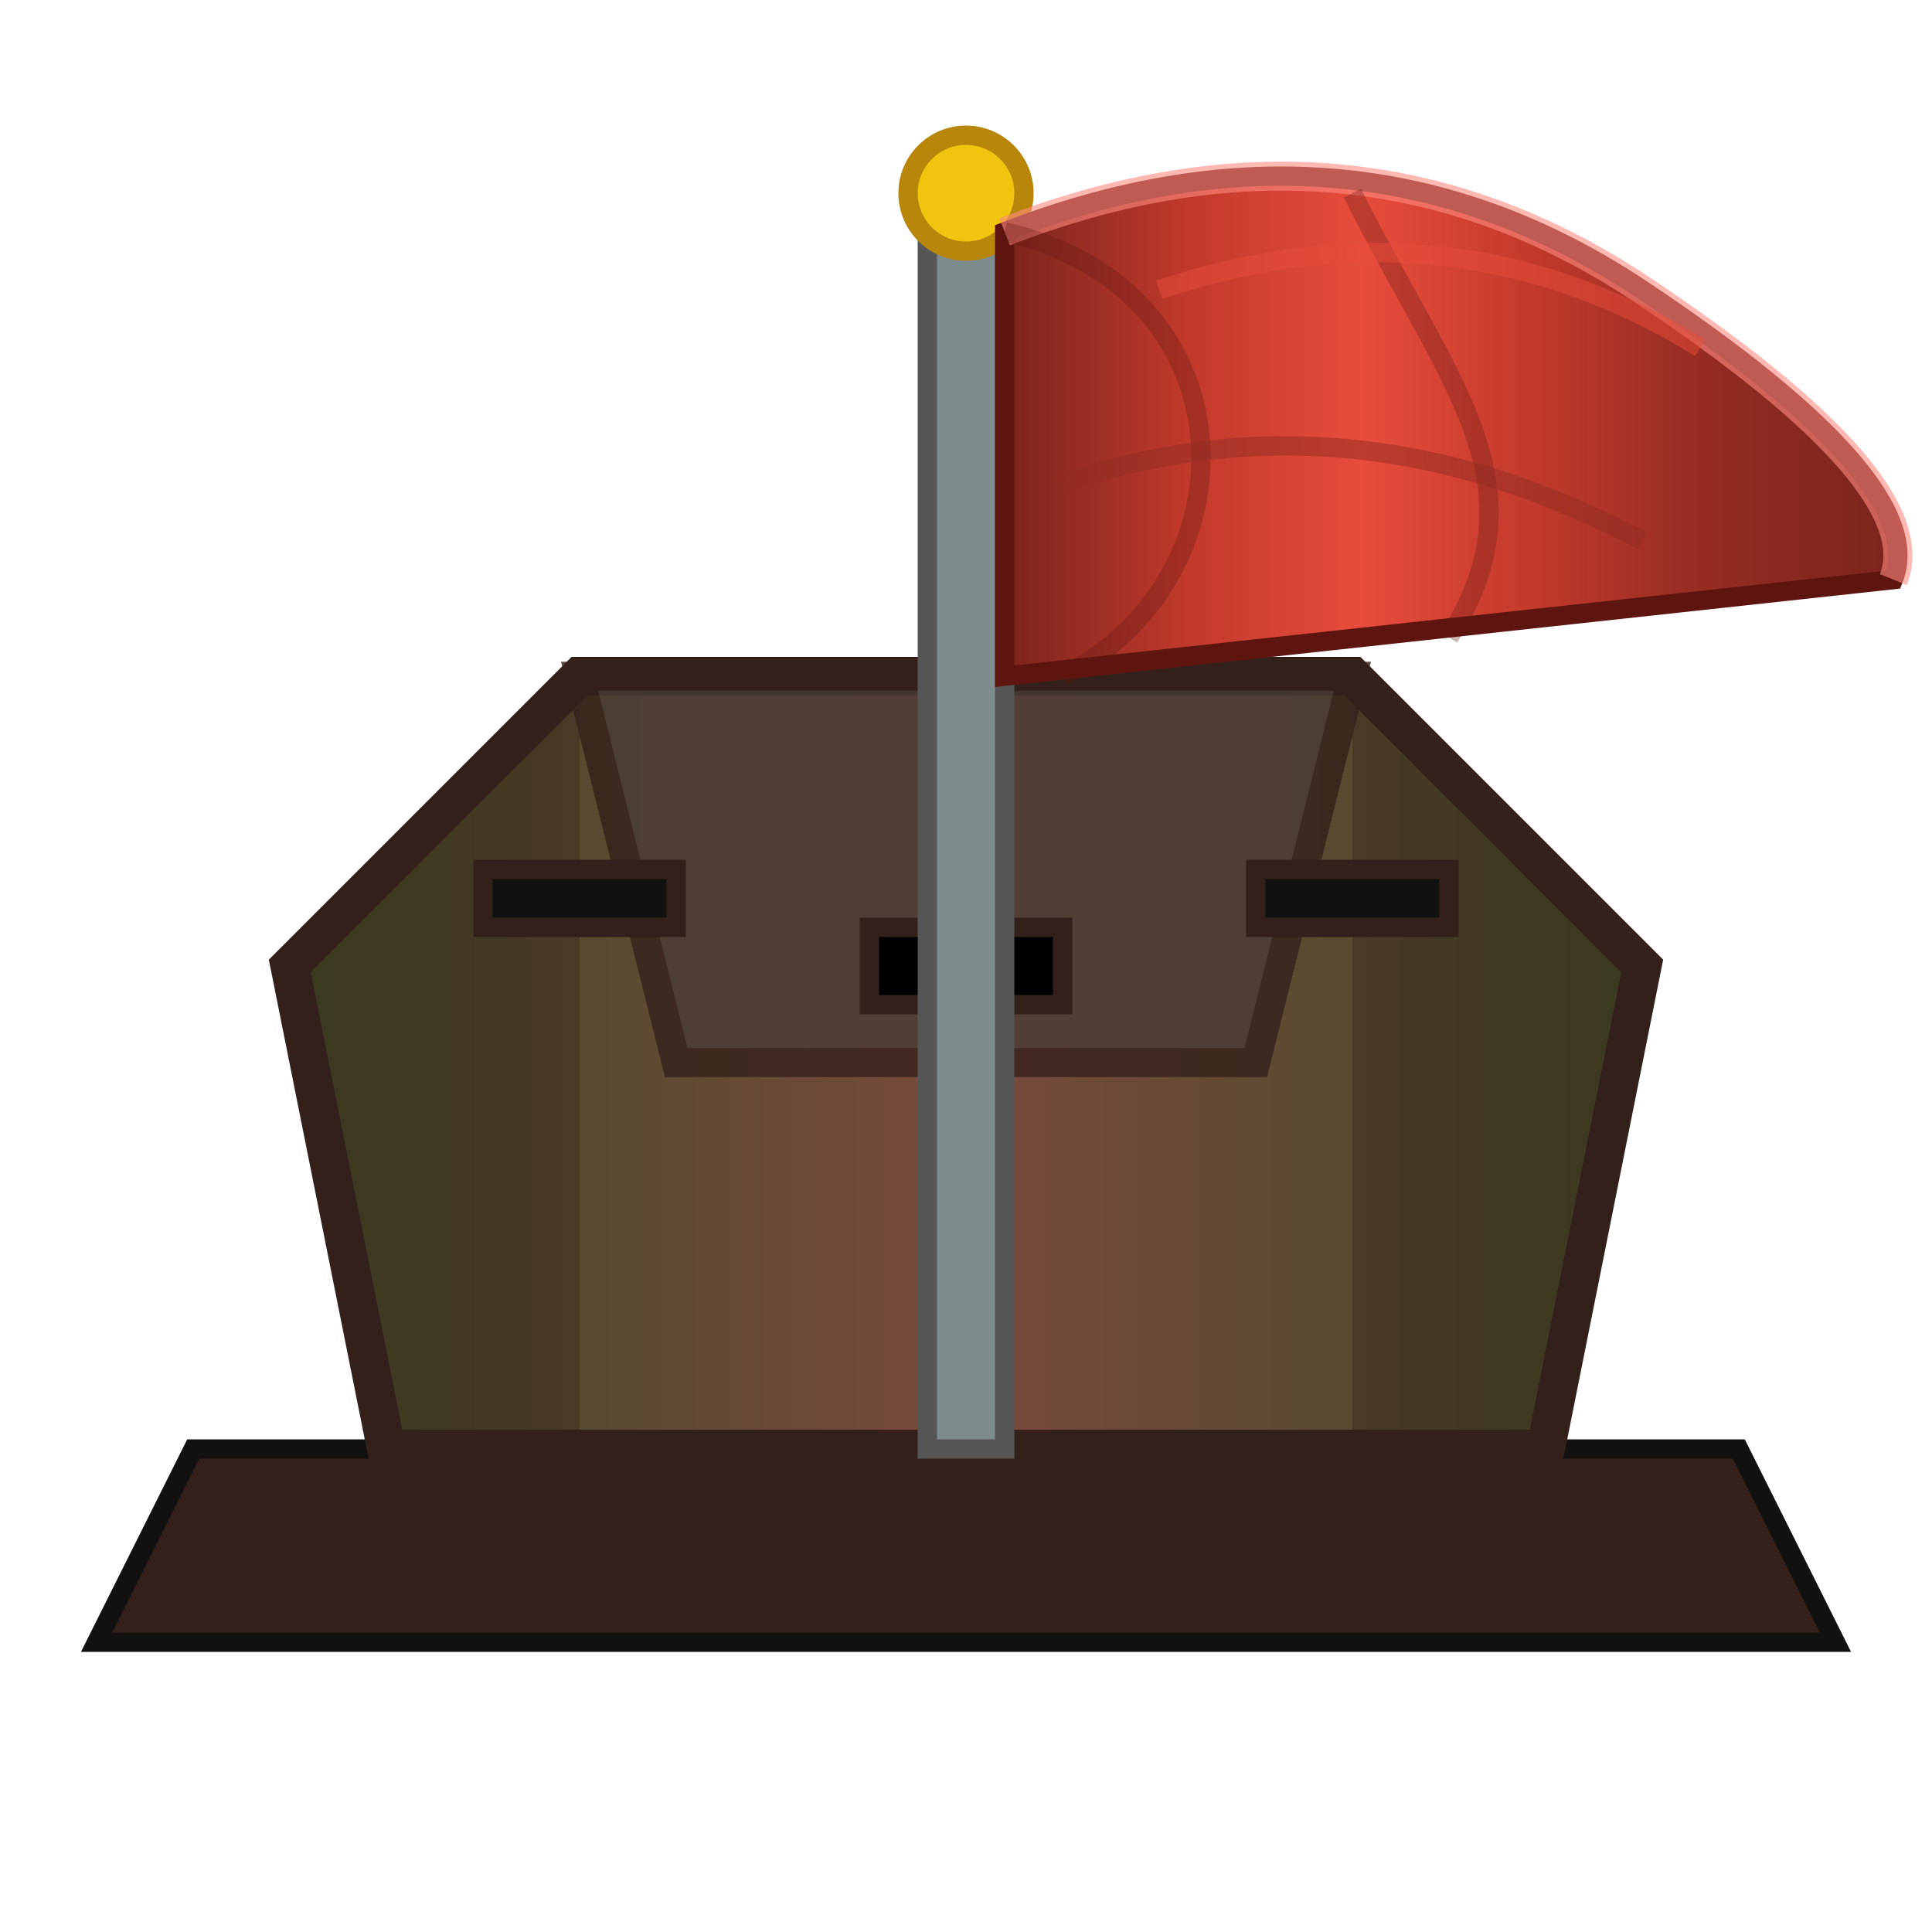
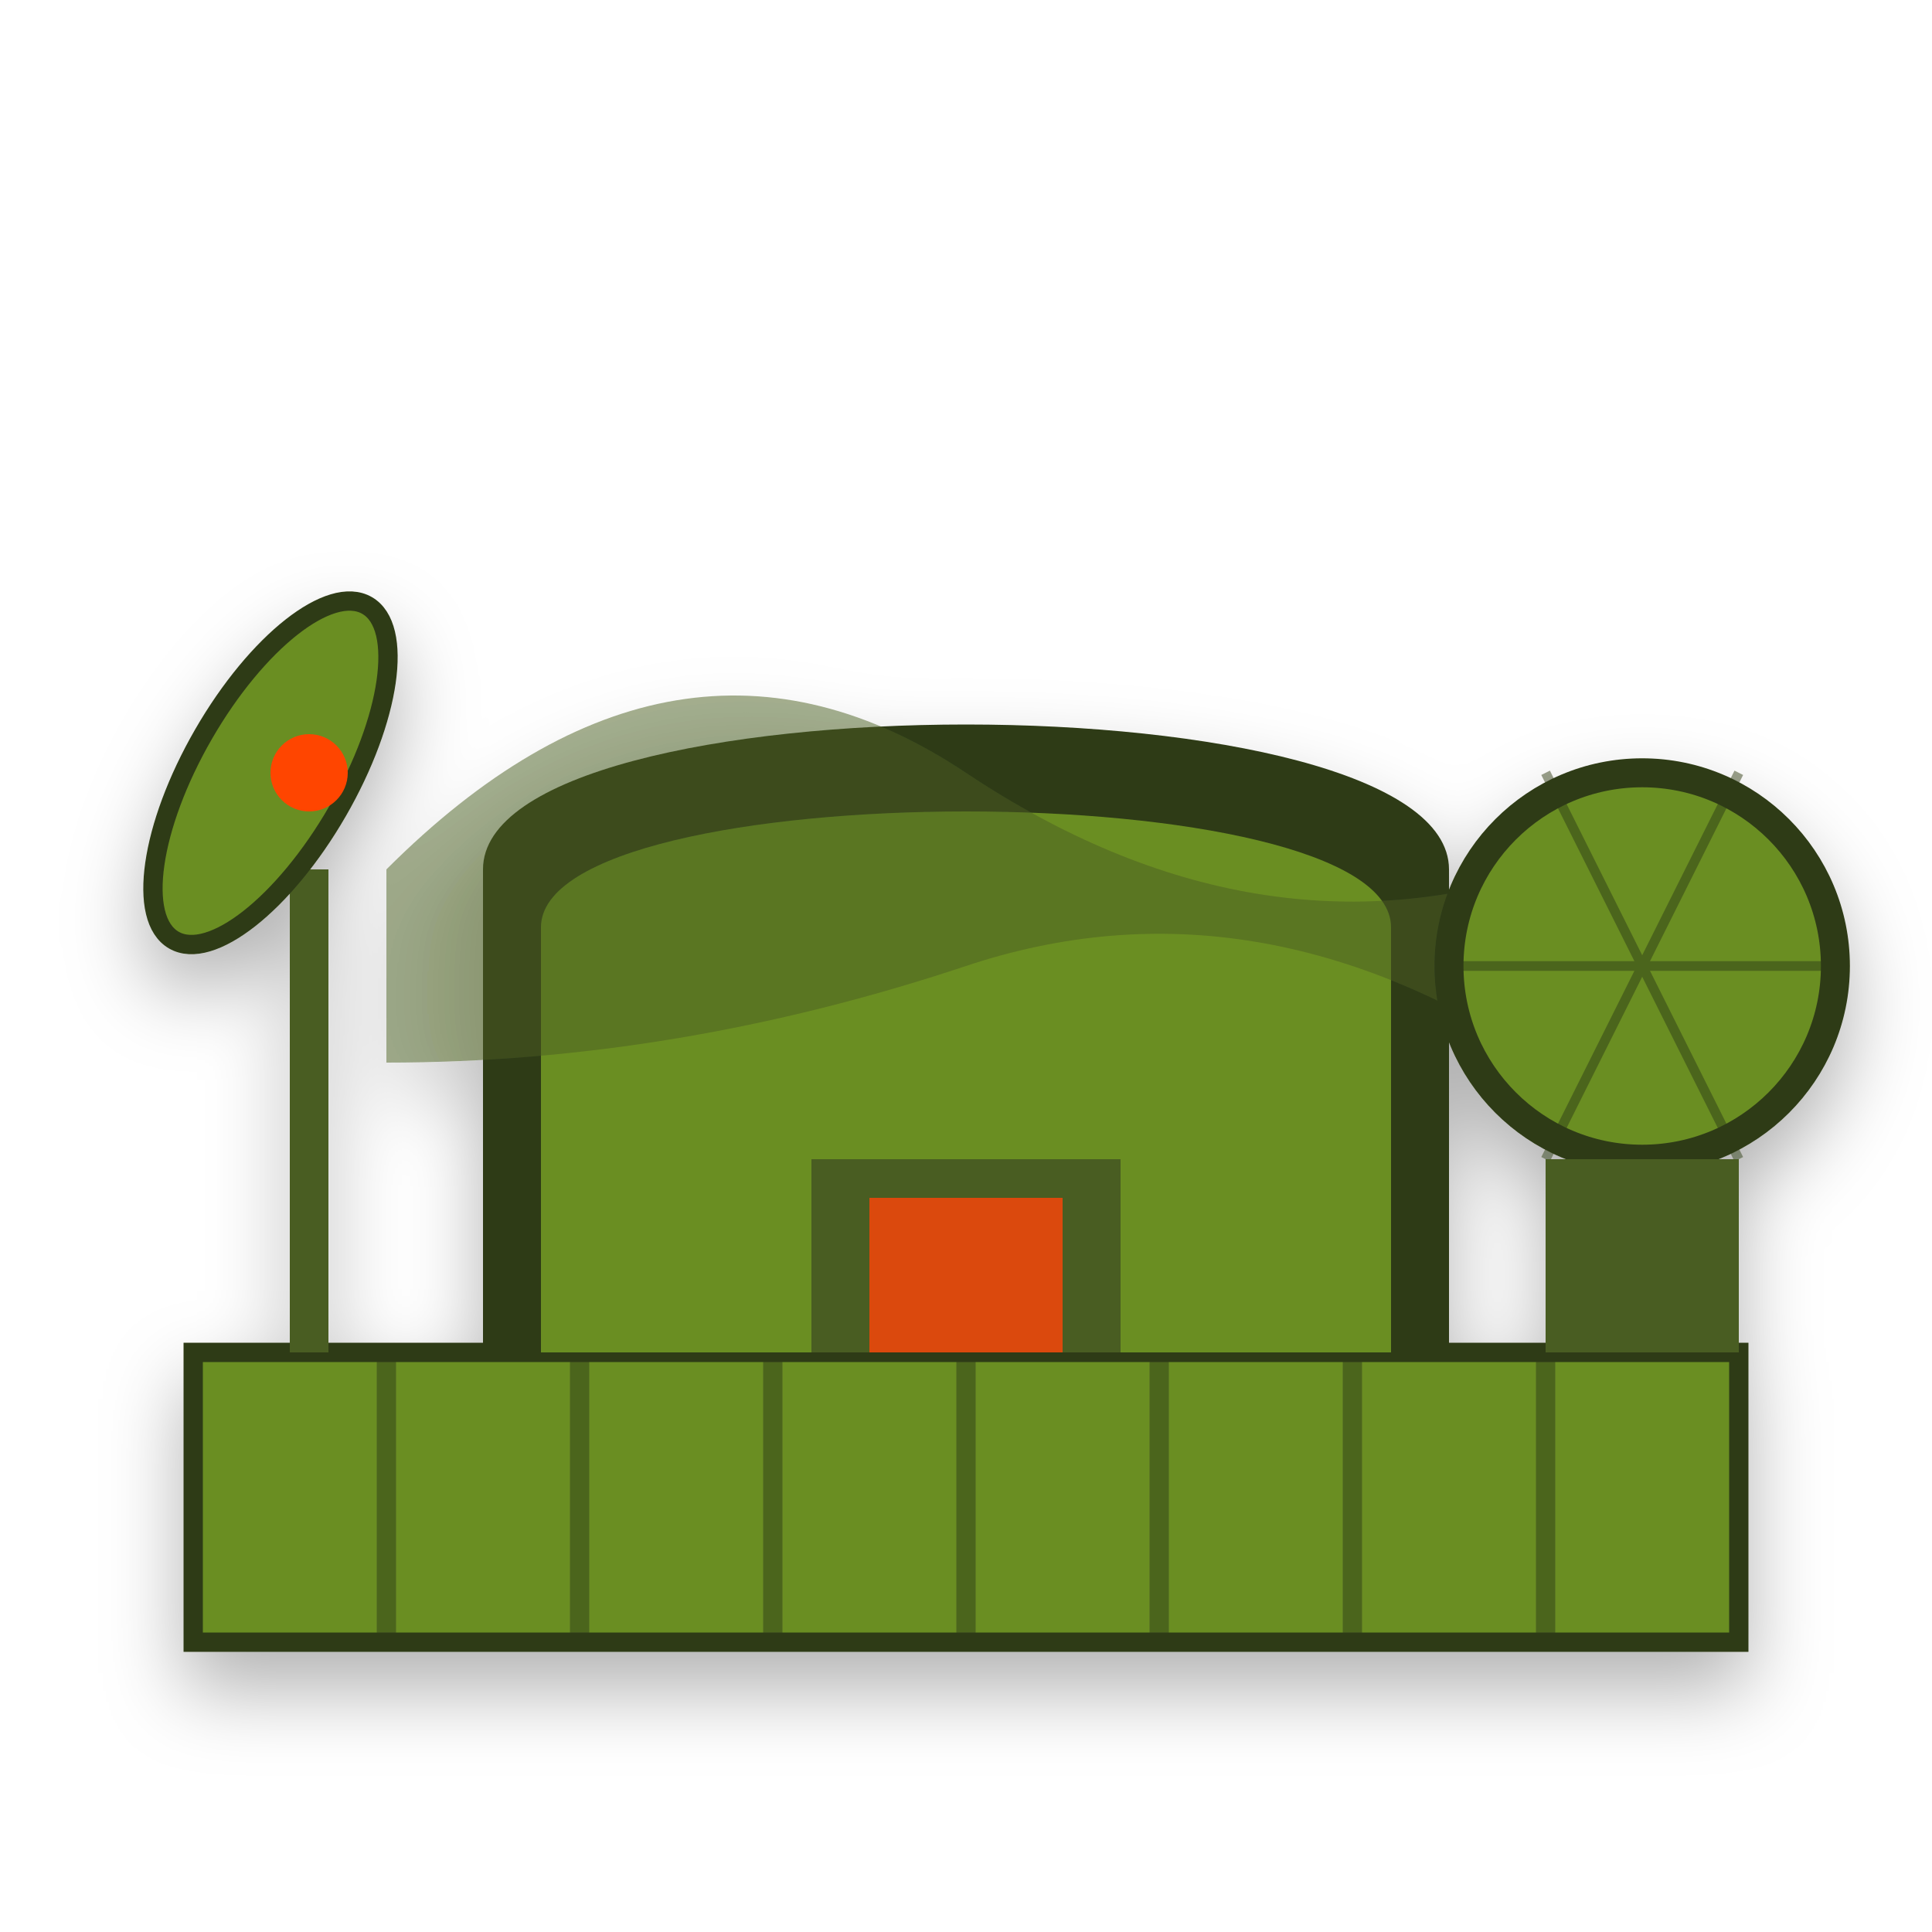
<svg xmlns="http://www.w3.org/2000/svg" viewBox="0 0 100 100">
  <defs>
-     <linearGradient id="bunkerGradRed" x1="0%" y1="0%" x2="100%" y2="0%">
-       <stop offset="0%" stop-color="#3c4a22" />
-       <stop offset="50%" stop-color="#7a4a3e" />
-       <stop offset="100%" stop-color="#3c4a22" />
-     </linearGradient>
-     <linearGradient id="flagGradRed" x1="0%" y1="0%" x2="100%" y2="0%">
-       <stop offset="0%" stop-color="#7b241c" />
-       <stop offset="20%" stop-color="#c0392b" />
-       <stop offset="40%" stop-color="#e74c3c" />
-       <stop offset="60%" stop-color="#c0392b" />
-       <stop offset="80%" stop-color="#922b21" />
-       <stop offset="100%" stop-color="#7b241c" />
-     </linearGradient>
+     <filter id="drop-shadow" x="-20%" y="-20%" width="140%" height="140%">
+       <feDropShadow dx="0" dy="2" stdDeviation="2" flood-color="rgba(0,0,0,0.3)" />
+     </filter>
  </defs>
-   <g>
-     <path d="M10 75 L90 75 L95 85 L5 85 Z" fill="#34201a" stroke="#111" />
+   <g filter="url(#drop-shadow)">
    <g>
-       <path d="M20 75 L15 50 L30 35 L70 35 L85 50 L80 75 Z" fill="url(#bunkerGradRed)" stroke="#34201a" stroke-width="2" />
+       <rect x="10" y="70" width="80" height="15" fill="#6b8e23" stroke="#2e3b18" stroke-width="1" />
+       <line x1="20" y1="70" x2="20" y2="85" stroke="#2e3b18" opacity="0.5" />
+       <line x1="30" y1="70" x2="30" y2="85" stroke="#2e3b18" opacity="0.5" />
+       <line x1="40" y1="70" x2="40" y2="85" stroke="#2e3b18" opacity="0.5" />
+       <line x1="50" y1="70" x2="50" y2="85" stroke="#2e3b18" opacity="0.5" />
+       <line x1="60" y1="70" x2="60" y2="85" stroke="#2e3b18" opacity="0.5" />
+       <line x1="70" y1="70" x2="70" y2="85" stroke="#2e3b18" opacity="0.5" />
+       <line x1="80" y1="70" x2="80" y2="85" stroke="#2e3b18" opacity="0.5" />
+       <path d="M 25 70 L 25 45 C 25 35, 75 35, 75 45 L 75 70 Z" fill="#2e3b18" />
+       <path d="M 28 70 L 28 48 C 28 40, 72 40, 72 48 L 72 70 Z" fill="#6b8e23" />
+       <path d="M 20 45 Q 35 30 50 40 T 80 45 L 80 55 Q 65 45 50 50 T 20 55 Z" fill="#4a5d23" opacity="0.5" />
+       <circle cx="85" cy="50" r="10" fill="#6b8e23" stroke="#2e3b18" stroke-width="1.5" />
+       <path d="M 80 40 L 90 60 M 90 40 L 80 60 M 75 50 L 95 50" stroke="#2e3b18" stroke-width="0.5" opacity="0.5" />
+       <rect x="80" y="60" width="10" height="10" fill="#4a5d23" />
+       <rect x="15" y="45" width="2" height="25" fill="#4a5d23" />
+       <ellipse cx="14" cy="40" rx="4" ry="10" fill="#6b8e23" stroke="#2e3b18" stroke-width="1" transform="rotate(30 14 40)" />
+       <circle cx="16" cy="40" r="2" fill="#ff4500" />
+       <rect x="42" y="60" width="16" height="10" fill="#4a5d23" />
+       <rect x="45" y="62" width="10" height="8" fill="#ff4500" opacity="0.8" />
    </g>
-     <path d="M15 50 L30 35 L30 75 L20 75 Z" fill="#34201a" opacity="0.4" />
-     <path d="M85 50 L70 35 L70 75 L80 75 Z" fill="#34201a" opacity="0.4" />
-     <path d="M30 35 L70 35 L65 55 L35 55 Z" fill="#4a3b36" stroke="#34201a" opacity="0.8" stroke-width="1.5" />
-     <rect x="25" y="45" width="10" height="3" fill="#111" stroke="#34201a" stroke-width="1" />
-     <rect x="65" y="45" width="10" height="3" fill="#111" stroke="#34201a" stroke-width="1" />
-     <rect x="45" y="48" width="10" height="4" fill="#000" stroke="#34201a" stroke-width="1" />
-     <rect x="48" y="10" width="4" height="65" fill="#7f8c8d" stroke="#555" stroke-width="1" />
-     <circle cx="50" cy="10" r="3" fill="#f1c40f" stroke="#b8860b" stroke-width="1" />
-     <path d="M52 12 Q70 5, 85 15 T98 30 L52 35 Z" fill="url(#flagGradRed)" stroke="#5e1510" stroke-width="1" />
-     <path d="M52 12 Q70 5, 85 15 T98 30" fill="none" stroke="#ff8a80" stroke-width="1.5" opacity="0.6" />
-     <path d="M52 12 C 65 15, 65 30, 55 35" fill="none" stroke="#5e1510" stroke-width="1" opacity="0.3" />
-     <path d="M70 10 C 75 20, 80 25, 75 33" fill="none" stroke="#5e1510" stroke-width="1" opacity="0.3" />
-     <path d="M60 15 Q75 10, 88 18" fill="none" stroke="#e74c3c" stroke-width="1" opacity="0.5" />
-     <path d="M55 25 Q70 20, 85 28" fill="none" stroke="#922b21" stroke-width="1" opacity="0.5" />
  </g>
</svg>
